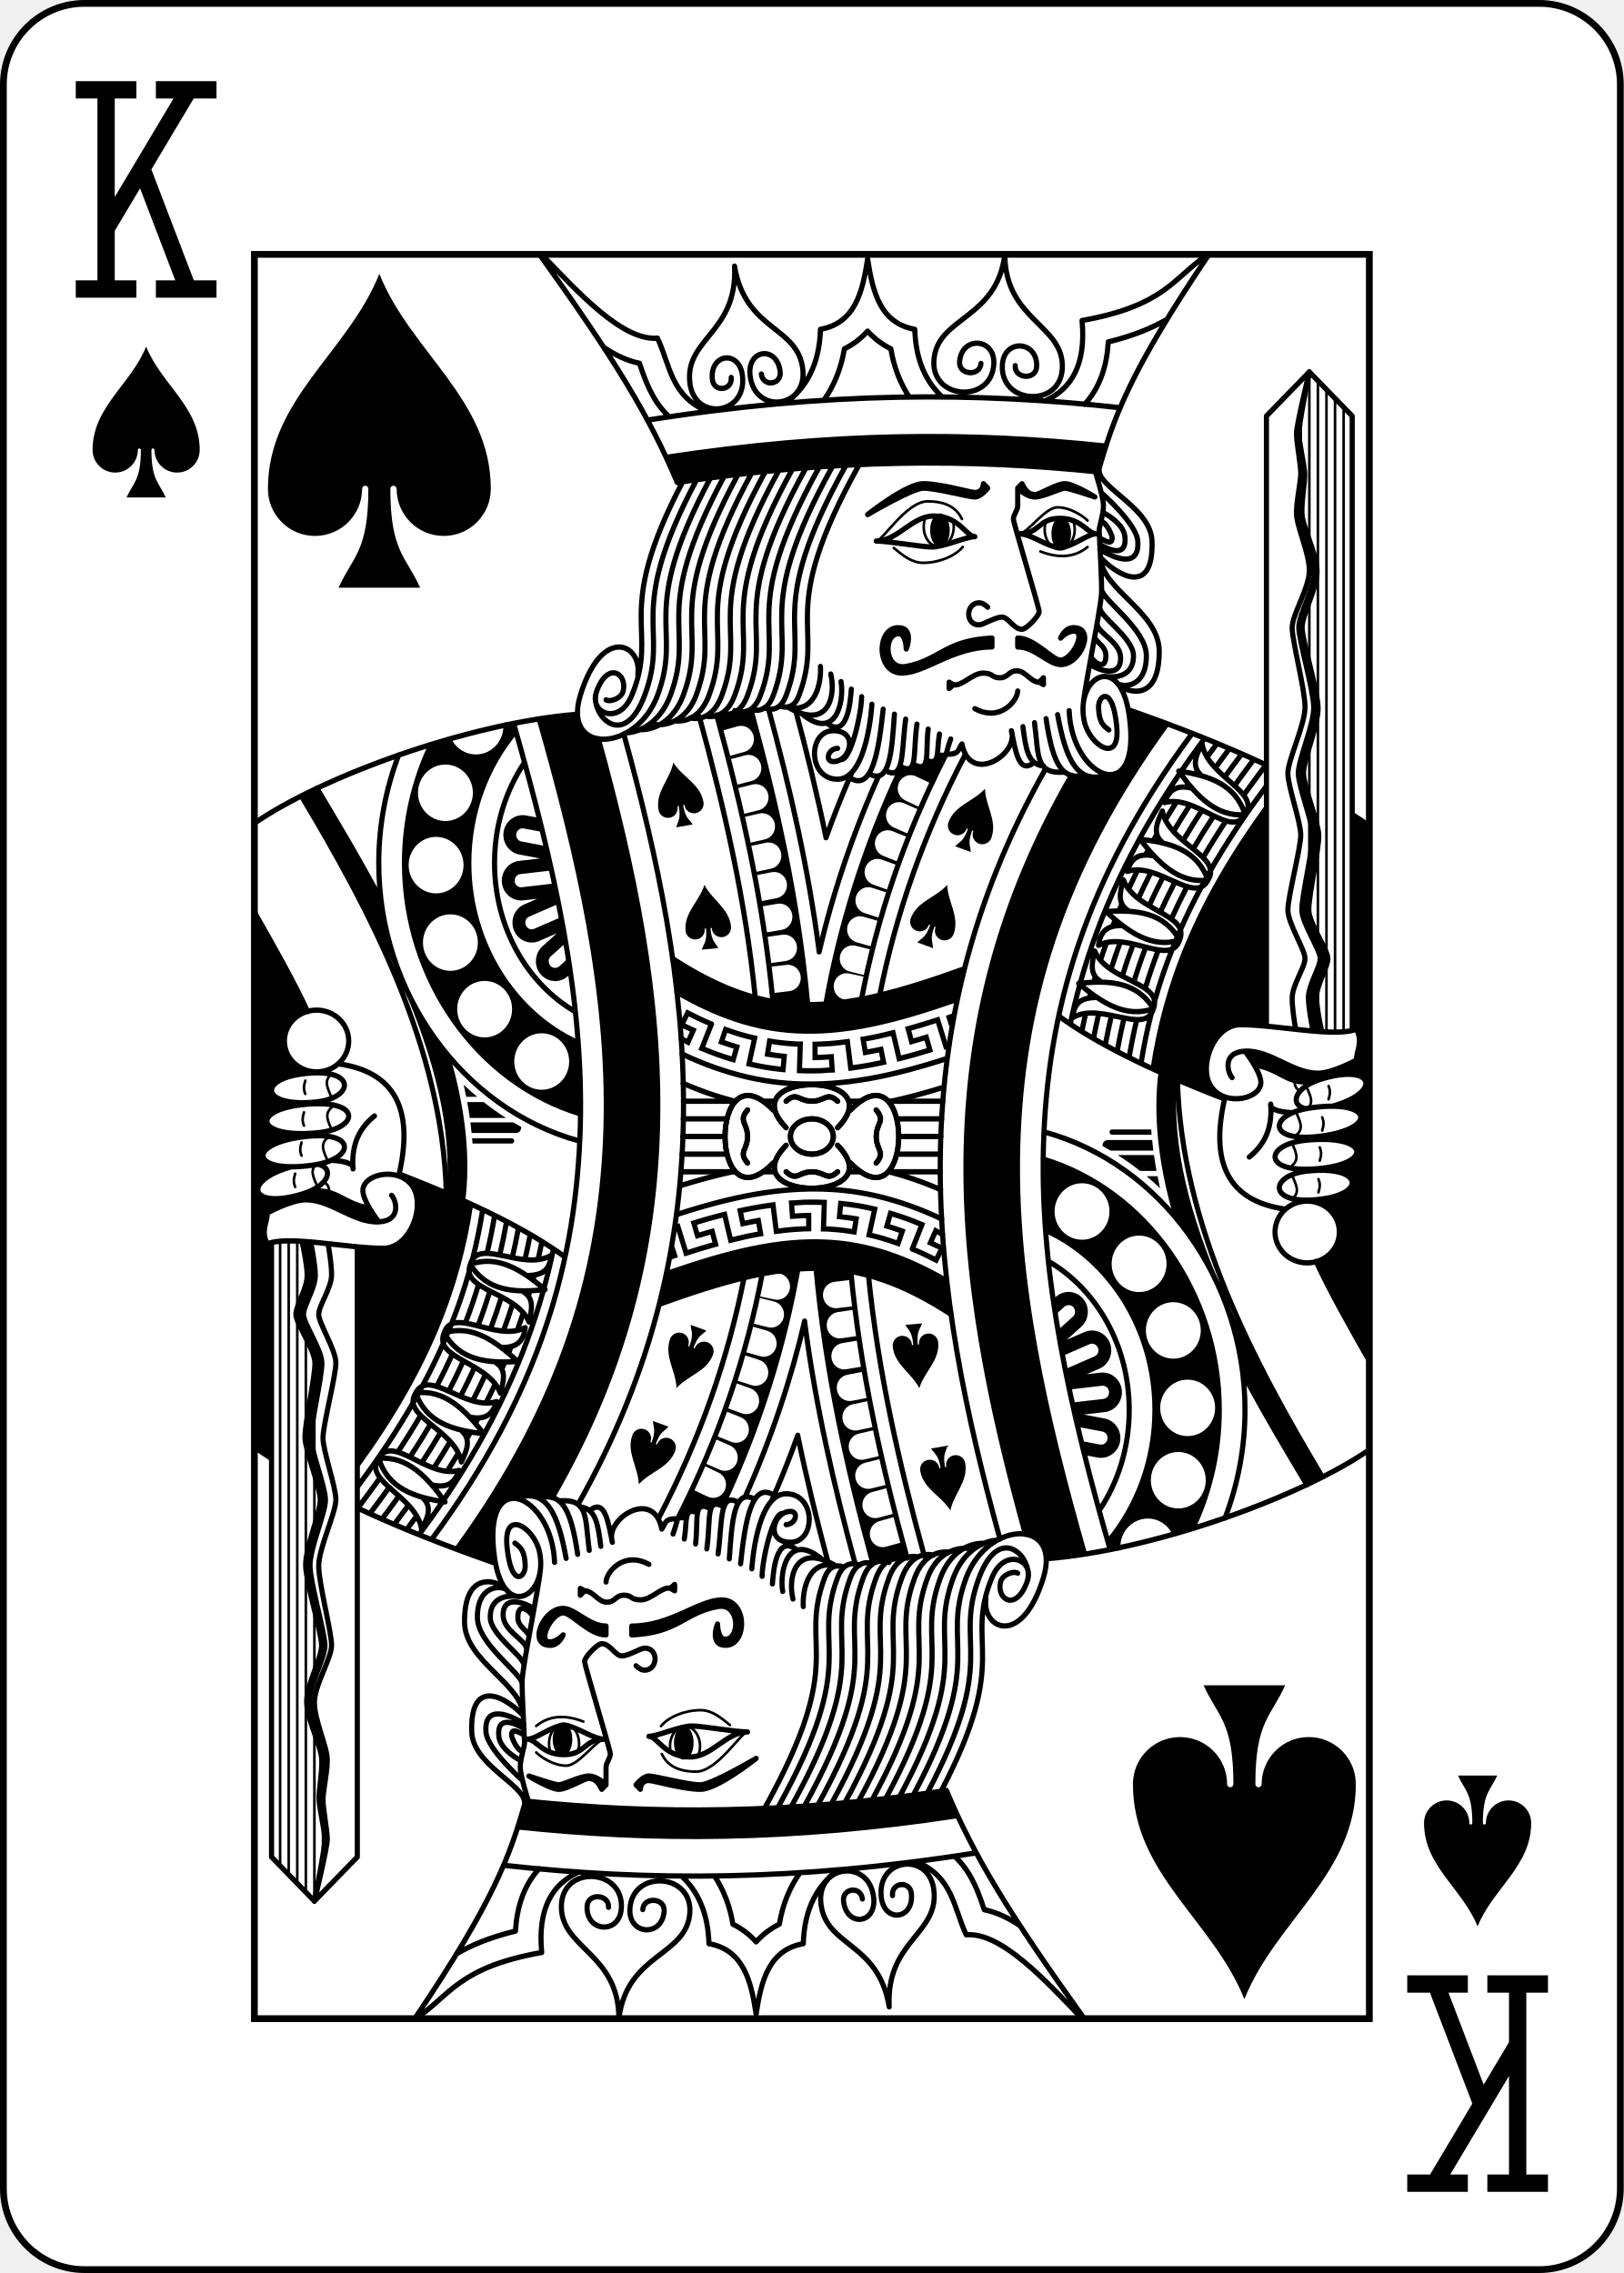
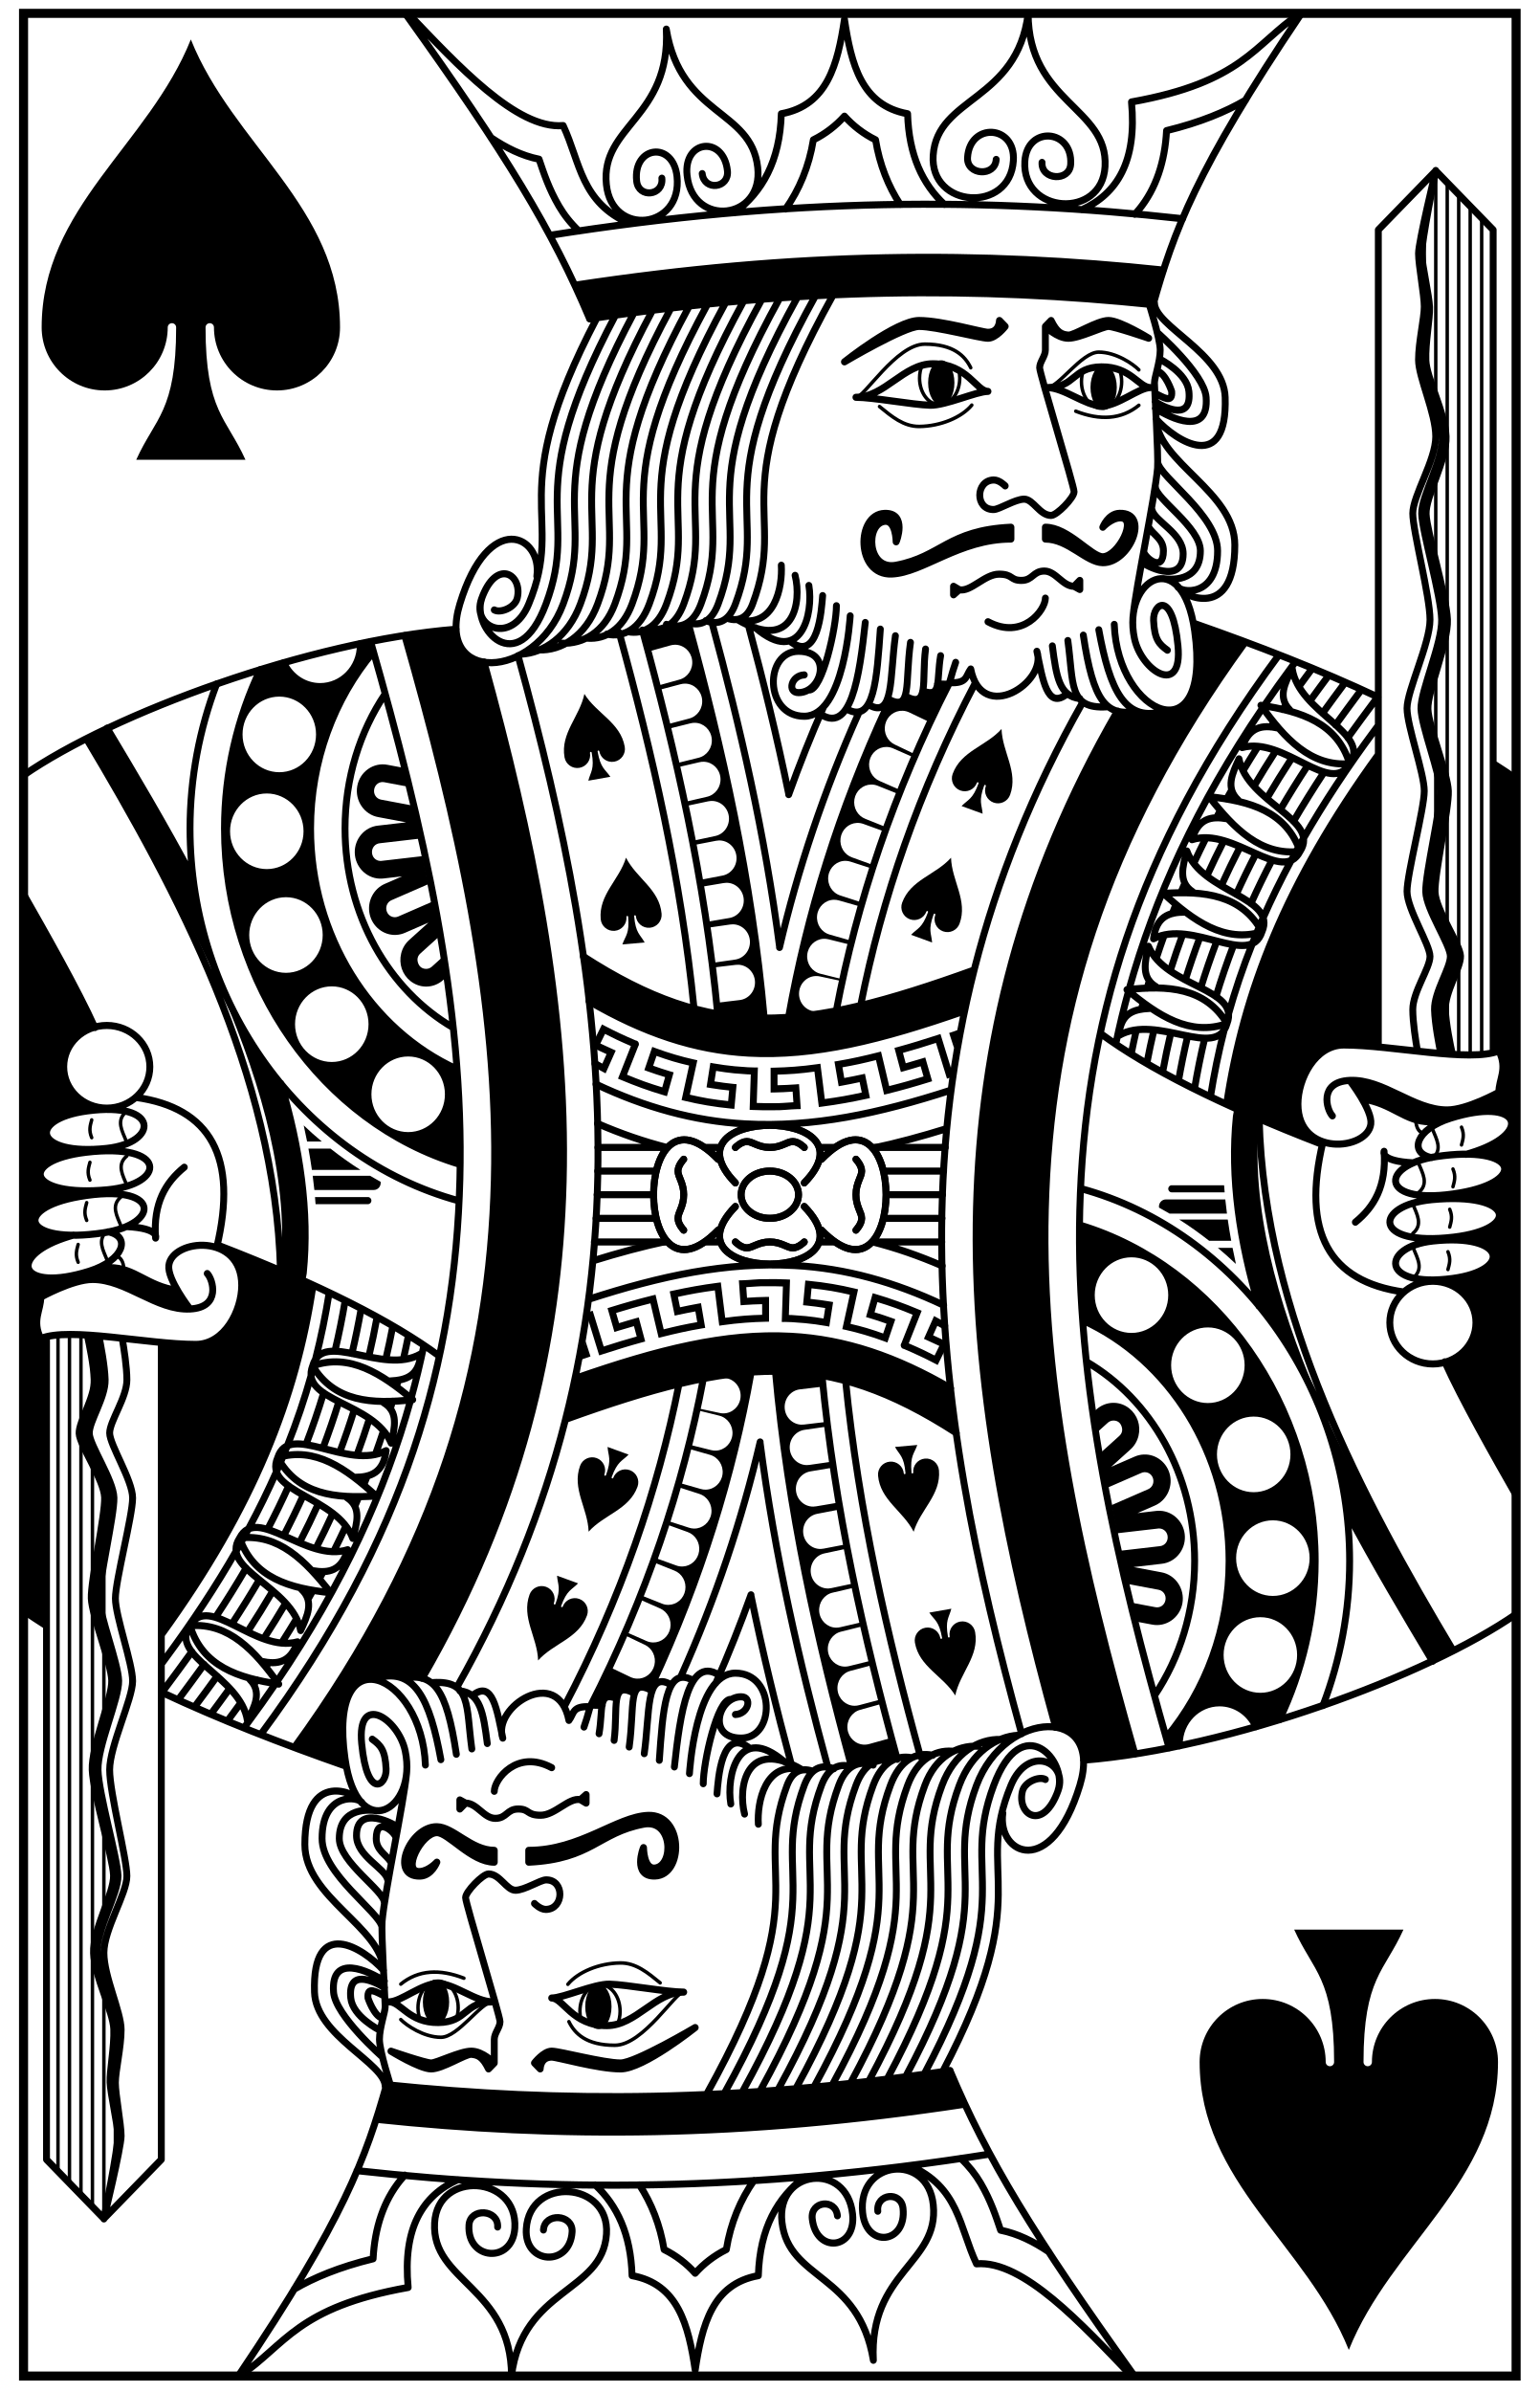
- <svg xmlns="http://www.w3.org/2000/svg" xmlns:xlink="http://www.w3.org/1999/xlink" class="card" face="KS" height="3.5in" preserveAspectRatio="none" viewBox="-120 -168 240 336" width="2.5in">
+ <svg xmlns="http://www.w3.org/2000/svg" xmlns:xlink="http://www.w3.org/1999/xlink" class="card" face="KS" height="264.034" preserveAspectRatio="none" viewBox="-85 -131.874 170 264.034" width="170">
  <defs>
    <symbol id="VSK" viewBox="-500 -500 1000 1000" preserveAspectRatio="xMinYMid">
      <path d="M-285 -460L-85 -460M-185 -460L-185 460M-285 460L-85 460M85 -460L285 -460M185 -440L-170 155M85 460L285 460M185 440L-10 -70" stroke="black" stroke-width="80" stroke-linecap="square" stroke-miterlimit="1.5" fill="none" />
    </symbol>
    <symbol id="SSK" viewBox="-600 -600 1200 1200" preserveAspectRatio="xMinYMid">
      <path d="M0 -500C100 -250 355 -100 355 185A150 150 0 0 1 55 185A10 10 0 0 0 35 185C35 385 85 400 130 500L-130 500C-85 400 -35 385 -35 185A10 10 0 0 0 -55 185A150 150 0 0 1 -355 185C-355 -100 -100 -250 0 -500Z" />
    </symbol>
    <symbol id="SK4" preserveAspectRatio="none" viewBox="0 0 1300 2000">
      <path stroke="black" stroke-linecap="round" stroke-linejoin="round" stroke-width="3" fill="none" d="M1212.566,936.722c0.423,7.116 2.966,10.169 6.545,11.344M1215,973.262c3.571,8.688 9.21,17.582 0,25M1209.993,1007.823c3.571,8.688 9.21,17.582 0,25M1210.506,1045.282c3.571,8.688 9.21,17.582 0,25M1245,978.262c2.779,6.39 1.183,10.591 0,15M1252.44,942.855c2.779,6.39 1.183,10.591 0,15M1242.178,1012.385c2.779,6.39 1.183,10.591 0,15M1240.638,1048.305c2.779,6.39 1.183,10.591 0,15M1227.059,944.269c3.571,8.688 9.21,17.582 0,25M1240,516.594v-5.344M1240,651.166V516.594M1240,670.846 1240,651.166M1240,771.52V670.846M1240,857.668l10e-5,-25.029M1250,881.355V805.894M1240,880.873V857.668M1250,792.006V153.262M1240,511.25V143.262M1270,881.121V173.262M1260,881.66V163.262M1230.029,323.715V133.291M1230.029,463.291V393.889M1230.029,616.699V558.957M1230.029,734.398V616.699M1230.029,747.219v-12.82M1220,219.25V186.211M725,325c6.583,1.08 35,-45 60,-45 25,0 35,10 40,20M745.518,332.838c10.71,8.481 21.007,16.989 34.743,16.85 18.416,-0.187 36.826,-7.645 45.652,-18.066M891.437,316.773c10,0 30,-30 45,-30 15,0 30,10 35,15M971.437,331.773c-15.33,12.126 -33.906,12.949 -55,5M814.583,301.947c0.538,2.162 0.828,4.467 0.828,6.858 0,12.426 -7.835,22.5 -17.5,22.5 -9.665,0 -17.5,-10.074 -17.5,-22.5 0,-4.059 0.836,-7.866 2.298,-11.154M954.737,302.088c1.09,2.933 1.7,6.218 1.7,9.685 0,12.426 -7.835,22.5 -17.5,22.5 -9.665,0 -17.5,-10.074 -17.5,-22.5 0,-3.153 0.504,-6.154 1.415,-8.878" />
      <use xlink:href="#SSK" height="90" width="90" transform="translate(495,612)scale(1,0.972)rotate(-10)translate(-45,-45)" fill="none" stroke="white" stroke-width="160" stroke-linejoin="round" stroke-linecap="round" />
      <use xlink:href="#SSK" height="90" width="90" transform="translate(495,612)scale(1,0.972)rotate(-10)translate(-45,-45)" fill="black" />
      <use xlink:href="#SSK" height="90" width="90" transform="translate(528,751)scale(1,0.972)rotate(-5)translate(-45,-45)" fill="none" stroke="white" stroke-width="160" stroke-linejoin="round" stroke-linecap="round" />
      <use xlink:href="#SSK" height="90" width="90" transform="translate(528,751)scale(1,0.972)rotate(-5)translate(-45,-45)" fill="black" />
      <use xlink:href="#SSK" height="90" width="90" transform="translate(839,640)scale(1,0.972)rotate(20)translate(-45,-45)" fill="none" stroke="white" stroke-width="160" stroke-linejoin="round" stroke-linecap="round" />
      <use xlink:href="#SSK" height="90" width="90" transform="translate(839,640)scale(1,0.972)rotate(20)translate(-45,-45)" fill="black" />
      <use xlink:href="#SSK" height="90" width="90" transform="translate(795,749)scale(1,0.972)rotate(20)translate(-45,-45)" fill="none" stroke="white" stroke-width="160" stroke-linejoin="round" stroke-linecap="round" />
      <use xlink:href="#SSK" height="90" width="90" transform="translate(795,749)scale(1,0.972)rotate(20)translate(-45,-45)" fill="black" />
    </symbol>
    <symbol id="SK3" preserveAspectRatio="none" viewBox="0 0 1300 2000">
      <path stroke="black" stroke-linecap="round" stroke-linejoin="round" stroke-width="6" fill="none" d="M1111.812,709.367c-15.115,28.547 -58.036,-21.039 -94.132,-9.886M1058.649,631.058c7.213,37.085 71.189,51.506 53.163,78.309 -33.763,4.056 -57.282,-19.012 -79.214,-46.283 35.448,3.666 67.081,12.294 79.214,46.283M1058.649,631.058c-5.839,12.354 -11.954,24.744 -0.717,34.886M1017.68,699.482c5.485,-18.041 16.52,-20.095 30.473,-17.743M1155,635.16c-16.25,27.916 -57.143,-23.355 -93.659,-13.663M1105.029,554.777c5.716,37.345 69.061,54.327 49.971,80.383 -33.898,2.695 -56.471,-21.3 -77.289,-49.431 35.272,5.088 66.532,14.981 77.289,49.431M1105.029,554.777c-6.331,12.109 -12.939,24.243 -2.119,34.829M1061.341,621.497c6.206,-17.806 17.677,-19.408 31.524,-16.497M1078.65,777.466c-10.17,30.658 -60.722,-11.12 -94.468,5.867M1013.233,709.061c13.266,35.375 78.747,38.983 65.417,68.405 -32.622,9.6 -59.642,-9.246 -85.794,-32.501 35.565,-2.266 68.191,0.996 85.794,32.501M1013.233,709.061c-3.708,13.152 -7.684,26.384 5.08,34.522M984.182,783.332c2.417,-18.701 13.305,-22.556 27.455,-22.551M1048.191,855.124c-8.795,31.081 -61.156,-8.405 -94.113,10.067M979.794,789.699c14.827,34.749 80.404,35.438 68.397,65.425 -32.162,11.043 -59.995,-6.582 -87.156,-28.649 35.429,-3.847 68.167,-2.041 87.156,28.649M979.794,789.699c-3.119,13.304 -6.501,26.7 6.612,34.261M954.078,865.191c1.582,-18.79 12.642,-22.251 26.778,-22.876M1110.358,706.007c1.413,-2.458 2.848,-4.921 4.304,-7.391M1108.292,709.623c0.683,-1.204 1.372,-2.409 2.066,-3.616M1104.211,716.905c1.339,-2.421 2.7,-4.849 4.081,-7.282M1079.578,765.851c7.295,-16.099 15.476,-32.391 24.633,-48.947M1076.135,773.586c1.125,-2.573 2.273,-5.152 3.443,-7.735M1073.968,778.599c0.713,-1.669 1.435,-3.34 2.166,-5.013M1070.355,787.241c1.177,-2.875 2.381,-5.756 3.613,-8.642M1049.373,847.489c5.747,-19.923 12.679,-39.955 20.983,-60.247M1047.478,854.208c0.617,-2.239 1.248,-4.478 1.895,-6.72M1047.147,855.415c0.11,-0.402 0.22,-0.804 0.331,-1.207M1045.804,860.419c0.44,-1.668 0.887,-3.336 1.343,-5.005M1033.803,917.042c3.071,-18.89 7.018,-37.721 12.001,-56.623M984.541,860.612c-2.277,9.433 -4.332,18.848 -6.178,28.251M1009.705,779.448c-3.963,10.41 -7.62,20.776 -10.987,31.106M1045.474,700.377c-5.266,10.035 -10.223,20.013 -14.886,29.94M1090.785,624.213c-6.692,10.066 -13.06,20.061 -19.117,29.991M1136.949,560.213l-7.748,10.168c-2.971,3.9 -5.893,7.788 -8.766,11.664M1106.08,683.971c8.249,-13.731 17.149,-27.632 26.743,-41.732M1069.028,753.557c5.657,-12.2 11.804,-24.501 18.473,-36.926M1038.588,832.34c4.513,-14.543 9.647,-29.161 15.465,-43.896M1019.879,910.474c2.461,-14.314 5.422,-28.625 8.946,-42.975M962.435,827.632c-4.254,14.998 -7.952,29.938 -11.14,44.834M962.808,826.324c-0.125,0.436 -0.249,0.872 -0.372,1.308M1079.27,587.898c-57.628,82.511 -94.415,161.26 -116.463,238.426M1080.444,586.221c-0.392,0.559 -0.784,1.118 -1.174,1.677M1108.074,548.608l-2.737,3.592c-8.697,11.415 -16.99,22.753 -24.894,34.022M1142.683,602.412c3.388,-4.596 6.848,-9.212 10.381,-13.85l12.328,-16.18M1094.607,674.048c7.479,-12.385 15.472,-24.895 24.009,-37.547M1056.24,745.753c5.314,-11.404 11.041,-22.888 17.207,-34.469M1025.337,824.907c4.15,-13.127 8.793,-26.314 13.971,-39.587M1005.944,903.577c2.279,-12.667 4.946,-25.342 8.04,-38.047M969.251,860.537c-1.61,6.801 -3.107,13.592 -4.497,20.376M975.176,837.321c-0.524,1.913 -1.039,3.825 -1.545,5.735M980.534,818.795c-0.654,2.146 -1.295,4.291 -1.925,6.435M993.528,780.242c-2.457,6.64 -4.793,13.263 -7.013,19.873M1003.713,754.295c-1.07,2.576 -2.121,5.15 -3.154,7.721M1011.433,736.383c-1.204,2.694 -2.387,5.384 -3.549,8.071M1029.938,697.931c-3.718,7.209 -7.282,14.393 -10.697,21.552M1042.363,674.775c-1.16,2.081 -2.307,4.159 -3.441,6.235M1052.289,657.458c-1.509,2.562 -2.997,5.12 -4.466,7.675M1075.298,620.487c-4.509,6.876 -8.871,13.723 -13.09,20.543M1089.019,600.133c-0.906,1.309 -1.807,2.616 -2.703,3.923M1099.468,585.328c-0.953,1.325 -1.9,2.649 -2.842,3.972M1122.523,554.394l-5.253,6.895c-2.194,2.879 -4.362,5.753 -6.503,8.622M1131.379,592.472c3.189,-4.317 6.44,-8.65 9.754,-12.999l10.052,-13.192M1082.842,664.61c6.923,-11.424 14.271,-22.943 22.063,-34.569M1043.197,738.497c5.117,-10.957 10.604,-21.982 16.482,-33.087M1011.881,818.165c3.862,-12.056 8.13,-24.161 12.832,-36.332M992.087,896.459c2.108,-11.219 4.517,-22.449 7.252,-33.705M458.359,187.91C667.982,155.675 840.26,155.615 1009.633,173.86M492.947,258.581C678.627,231.796 832.01,231.417 983.873,246.587M480.062,230.146c194.331,-28.712 354.632,-29.02 512.875,-12.795M332.737,0.468C420.804,119.892 460.495,183.436 493.107,258.678M1112.592,0.632C1020.728,133.11 1001.816,184.817 983.806,246.767M802.072,161.796C783.049,144.493 771.05,120.189 770,85 729.844,77.927 720.885,43.092 715,5c-5.885,38.092 -14.844,72.927 -55,80 -1.2,40.209 -16.695,66.205 -40.631,83.785M663.754,165.626c11.81,-16.255 20.373,-35.914 24.139,-58.53 10.572,-5.097 19.751,-12.047 27.107,-20.062 7.357,8.016 16.536,14.965 27.107,20.062 3.478,20.89 11.049,39.257 21.492,54.749M528.388,178.202C485.257,160.134 485.068,126.255 470,95 429.423,98.367 377.732,43.443 334.767,-0.174M407.037,105.177c13.018,8.554 26.824,15.335 41.965,18.294 4.01,11.515 8.501,25.021 17.387,39.789 4.404,7.32 10.158,14.433 17.28,20.992M921.728,166.232C952.611,152.665 969.899,125.185 965,75 1062.247,58.114 1071.476,26.421 1111.887,-0.026M967.94,170.094c1.267,-1.342 2.504,-2.73 3.706,-4.164 14.678,-17.504 22.485,-40.329 23.893,-66.652 29.506,-7.01 51.519,-15.95 68.803,-25.777M875,0.158C865.284,74.694 795.723,70.364 792.273,120.184c-3.109,44.892 67.025,49.321 69.861,4.411 1.916,-30.353 -38.03,-32.461 -39.921,-2.52 -0.945,14.97 24.005,16.545 24.95,1.575M875,0.158C875.264,75.324 944.818,79.777 941.975,129.635c-2.562,44.927 -72.696,40.5 -69.861,-4.411 1.916,-30.353 41.811,-27.42 39.921,2.52 -0.945,14.97 -25.895,13.395 -24.95,-1.575M559.827,13.348c3.832,75.032 -57.399,81.85 -52.19,131.516 4.694,44.754 66.439,37.943 61.504,-6.786 -3.335,-30.23 -38.435,-25.942 -35.145,3.877 1.645,14.91 23.611,12.486 21.966,-2.423M559.827,13.348c12.618,74.063 73.862,67.368 79.605,116.976 5.175,44.701 -56.569,51.514 -61.504,6.786 -3.335,-30.23 31.855,-33.697 35.145,-3.877 1.645,14.91 -20.321,17.333 -21.966,2.423M827.87,809.844C677.845,862.469 600.857,869.522 487.634,798.387M498.596,906.471c42.383,19.491 85.215,31.237 129.792,33.59 59.632,3.147 116.435,-8.74 179.432,-28.578M492.55,836.205c47.641,26.919 92.04,41.46 139,43.938 57.061,3.011 115.228,-10.989 187.997,-35.685M739.476,960.675c21.316,-4.372 42.737,-10.027 64.593,-16.623M499.898,939.793c20.064,8.452 40.391,15.321 61.072,20.403M645.099,850.273C634.449,733.74 608.797,622.755 579.089,516.805M727.674,591.676c-30.626,66.529 -53.395,133.099 -69.236,199.028M752.206,586.182c-42.162,88.288 -70,176.603 -85.89,263.475M806.644,566.38c-49.053,93.172 -80.854,186.227 -98.735,277.803M829.02,566.706c-49.415,91.647 -81.565,183.01 -99.906,273.002M658.515,790.465C645.801,695 624.101,603.592 599.638,515.951M604.544,846.726C593.589,734.273 568.323,626.213 538.98,522.06M583.979,842.29C572.722,732.611 547.75,626.701 518.756,524.096M997.69,1468.109C951.404,1310.869 916.049,1159.744 919.957,1013.199 924.036,860.222 966.191,710.072 1093.408,543.108M967.934,1473.289C921.779,1316.213 885.95,1163.103 889.969,1012.398 894.134,856.195 937.674,700.999 1064.069,532.202M922.676,582.87C745.389,887.364 789.786,1175.361 869.273,1456.19M898.976,1450.886C857.562,1304.855 826.049,1158.592 829.99,1010.799 833.651,873.532 867.12,734.59 952.838,590.545M938.203,863.651c40.722,29.128 103.558,60.243 192.782,93.73M1114.662,698.616c17.446,-29.584 38.036,-60.075 62.264,-91.872l3.074,-4.035M1153.377,613.184c3.779,-5.148 7.651,-10.324 11.617,-15.53l14.418,-18.923M1076.238,935.696c11.458,-83.154 40.04,-163.455 103.681,-256.689M1047.837,923.477c14.534,-94.738 51.133,-187.42 132.031,-295.886M1019.509,516.391c55.302,18.827 109.273,39.16 160.546,62.545M-0.311,645.182C77.863,592.386 249.656,531.079 376.9,521.334M925.844,1141.446C981.801,1173.147 1020,1236.73 1020,1310c0,42.658 -12.948,82.032 -34.81,113.743M995.265,1459.438C1029.316,1419.956 1050,1367.227 1050,1310c0,-91.02 -52.325,-170.661 -127.533,-203.722M1131.802,1432.328C1146.799,1394.137 1155,1352.701 1155,1310c0,-146.981 -97.167,-278.98 -234.211,-315.21M1093.848,1444.4C1113.822,1403.636 1125,1357.755 1125,1310c0,-131.706 -85.022,-249.158 -205.117,-284.32M1076.229,935.764c4.298,166.278 90.226,322.08 168.751,449.841M1237.89,1141.461c14.721,31.904 43.294,80.849 63.976,116.104M675,1000a25,20 0 0 0 -25,-20 25,20 0 0 0 -25,20 25,20 0 0 0 25,20 25,20 0 0 0 25,-20v0M695,1030c75,75 75,-135 0,-60M725,1030c0,0 5,-5 5,-10 0,-5 -5,-10 -5,-20 0,-10 5,-15 5,-20 0,-5 -5,-10 -5,-10M605,1030c-75,75 -75,-135 0,-60M575,1030c0,0 -5,-5 -5,-10 0,-5 5,-10 5,-20 0,-10 -5,-15 -5,-20 0,-5 5,-10 5,-10M620,990c-65,-65 125,-65 60,0M620,960c0,0 5,-5 10,-5 5,0 10,5 20,5 10,0 15,-5 20,-5 5,0 10,5 10,5M620,1010c-65,65 125,65 60,0M620,1040c0,0 5,5 10,5 5,0 10,-5 20,-5 10,0 15,5 20,5 5,0 10,-5 10,-5M592.996,960l14.107,-3e-5M592.996,1040h14.107M500.26,960l60.881,-2e-5M500.086,980l51.043,2e-5M499.547,1000l49.203,3e-5M498.643,1020H551.129M497.17,1040h63.971M1140,933.262c-5,-5 -12.292,-28.711 15,-30 29.5,-1.394 55.467,25.08 85,25 17.4,-0.047 45,-15 45,-15 -0.209,-10.804 7.894,-19.65 0,-35 -25,10 -92.951,-5 -135,-5 -25,0 -40,28.656 -40,50 0,45 60.557,39.404 63.461,16.921C1175,928.262 1155,903.262 1155,903.262M1131.79,955.219c-18.828,76.511 5.281,118.414 70.504,127.178M1210.423,973.042C1180.844,971.574 1185,963.262 1185,963.262c2.216,29.672 -8.808,47.205 -25,60M1165.935,918.966c26.509,3.548 36.882,19.296 59.065,19.296 2.37,0 4.671,0.492 6.817,1.359M1226.193,968.601c-19.995,-4.004 -13.582,-24.179 16.755,-33.418v0c59.932,-18.251 71.575,11.571 22.052,28.079 -2.981,0.994 -5.826,1.851 -8.536,2.583M1230.542,967.719c70.612,-10.245 79.337,20.846 20.776,30.725 -70.95,11.97 -71.376,-23.384 -20.776,-30.725v0M1226.558,1004.179c71.04,-6.656 78.179,24.837 19.193,31.738 -71.465,8.361 -70.1,-26.968 -19.193,-31.738v0M1227.569,1039.179c63.285,-6.655 69.644,24.837 17.098,31.738 -63.663,8.361 -62.448,-26.968 -17.098,-31.738v0M1265,1108.262a37.5,35 0 0 1 -37.5,35 37.5,35 0 0 1 -37.5,-35 37.5,35 0 0 1 37.5,-35 37.5,35 0 0 1 37.5,35v0M1180,875V183.262l50,-50 50,50v696.539M1000,1085a35,35 0 0 1 -35,35 35,35 0 0 1 -35,-35 35,35 0 0 1 35,-35 35,35 0 0 1 35,35v0M1066.531,1144.354a35,35 0 0 1 -35,35 35,35 0 0 1 -35,-35 35,35 0 0 1 35,-35 35,35 0 0 1 35,35v0M1106.444,1219.825a35,35 0 0 1 -35,35 35,35 0 0 1 -35,-35 35,35 0 0 1 35,-35 35,35 0 0 1 35,35v0M1123.134,1307.633a35,35 0 0 1 -35,35 35,35 0 0 1 -35,-35 35,35 0 0 1 35,-35 35,35 0 0 1 35,35v0M1112.249,1389.635a35,35 0 0 1 -35,35 35,35 0 0 1 -35,-35 35,35 0 0 1 35,-35 35,35 0 0 1 35,35v0M1006.718,1466.489a35,35 0 0 1 -0.027,-1.382 35,35 0 0 1 35,-35 35,35 0 0 1 31.703,20.171M1244.392,880.63c-1.544,-6.77 -5.5,-25.097 -5.981,-37.124 -0.599,-14.987 13.59,-35.597 13.19,-45.588 -0.4,-9.991 -21.582,-39.128 -22.181,-54.115 -0.599,-14.987 12.191,-70.566 11.592,-85.553 -0.599,-14.987 -17.186,-54.324 -17.785,-69.311 -0.599,-14.987 17.787,-55.789 16.988,-75.771 -0.799,-19.982 -17.985,-74.307 -18.584,-89.294 -0.599,-14.987 18.186,-45.797 17.387,-65.78 -0.799,-19.982 -16.986,-49.329 -17.585,-64.315 -0.599,-14.987 3.598,-35.179 3.198,-45.17 -0.4,-9.991 -6.394,-34.76 -6.794,-44.751 -0.4,-9.991 12.191,-70.566 12.191,-70.566M1239.371,880.423c-1.503,-6.806 -5.326,-25.131 -5.726,-37.146 -0.499,-14.992 13.827,-35.48 13.494,-45.474 -0.333,-9.994 -21.32,-39.312 -21.82,-54.304 -0.499,-14.992 12.662,-70.46 12.162,-85.452 -0.499,-14.992 -16.822,-54.47 -17.322,-69.462 -0.499,-14.992 18.158,-55.635 17.492,-75.624 -0.666,-19.989 -17.488,-74.459 -17.987,-89.451 -0.499,-14.992 18.491,-45.641 17.825,-65.63 -0.666,-19.989 -16.656,-49.473 -17.155,-64.465 -0.499,-14.992 3.832,-35.147 3.499,-45.142 -0.333,-9.994 -6.162,-34.814 -6.495,-44.809C1217.006,193.472 1230,133.006 1230,133.006M1280,635c6.743,4.181 13.407,8.451 19.989,12.815M1214.033,878.091C1212.579,869.968 1210,854.035 1210,843.262c0,-15 15,-35 15,-45 0,-10 -20,-40 -20,-55 0,-15 15,-70 15,-85 0,-15 -15,-55 -15,-70 0,-15 20,-55 20,-75 0,-20 -15,-75 -15,-90 0,-15 20,-45 20,-65 0,-20 -15,-50 -15,-65 0,-15 5,-35 5,-45 0,-10 -5,-35 -5,-45 0,-10 15,-70 15,-70M1234.401,880.475c-1.465,-6.856 -5.149,-25.145 -5.469,-37.132 -0.4,-14.995 14.062,-35.387 13.795,-45.384 -0.267,-9.996 -21.059,-39.453 -21.459,-54.447 -0.4,-14.995 13.129,-70.375 12.729,-85.37 -0.4,-14.995 -16.461,-54.581 -16.86,-69.575 -0.4,-14.995 18.527,-55.514 17.994,-75.506 -0.533,-19.993 -16.994,-74.574 -17.394,-89.568 -0.4,-14.995 18.793,-45.517 18.26,-65.51 -0.533,-19.993 -16.327,-49.582 -16.727,-64.577 -0.4,-14.995 4.065,-35.121 3.799,-45.117 -0.267,-9.996 -5.931,-34.854 -6.198,-44.851C1216.605,193.44 1230,133.062 1230,133.062M1152.278,1267.868c24.821,45.434 51.183,88.408 74.943,127.039M1075.953,1094.367c-16.638,-54.223 -25.09,-108.657 -19.615,-160.695l1.132,-5.77M499.327,257.893C416.747,411.142 472.825,422.943 440,500 425.077,535.033 390,520 398.855,495.776 411.719,460.582 435,475 430,495c-2.044,8.176 -14.812,12.956 -20,10M515.453,255.764C430.952,410.922 485.205,421.467 455,500c-25,65 -64.881,20 -56.026,-4.224M531.589,253.686C445.468,410.83 500.339,421.117 470,500c-25,65 -111.091,67.492 -90,0 25,-80 72.053,-58.461 67.053,-23.461M547.641,251.771C460.023,410.748 515.462,420.798 485,500c-10.735,27.912 -32.134,41.421 -51.388,42.405M563.68,249.891C474.586,410.67 530.582,420.487 500,500c-10.639,27.662 -31.882,39.534 -51.152,38.845M579.614,248.21C489.196,410.603 545.688,420.211 515,500c-9.269,24.1 -27.734,33.871 -46.227,33.185M595.542,246.546C503.81,410.538 560.793,419.939 530,500c-8.324,21.643 -23.261,29.96 -38.705,28.933M611.351,245.104C518.476,410.484 575.883,419.705 545,500c-8.317,21.624 -22.471,28.459 -36.882,25.467M627.157,243.67C533.145,410.431 590.972,419.474 560,500c-7.433,19.326 -19.946,25.749 -33.306,23.459M642.831,242.478C547.869,410.389 606.045,419.282 575,500c-6.985,18.162 -18.542,23.682 -31.109,20.734M658.505,241.286C562.594,410.347 621.119,419.092 590,500c-6.572,17.088 -17.667,21.38 -30.07,17.197M674.039,240.347C577.377,410.315 636.176,418.942 605,500c-5.631,14.64 -14.894,18.894 -25.628,15.926M689.574,239.407C592.16,410.283 651.233,418.793 620,500c-5.647,14.681 -14.965,18.195 -25.765,14.061M704.891,238.851C607.032,410.265 666.267,418.705 635,500c-4.581,11.91 -12.345,15.167 -21.843,12.129M720,510c0,0 -5,85 -40,85 -35,0 -35,-55 -5,-55 30,0 20,35 0,35 -10,0 -6.487,-14.546 5,-15M733.125,515.625c-5,45 -12.347,97.507 -41.131,76.148M746.25,521.25c-3.006,41.773 -5.322,80.234 -28.732,67.929M759.375,526.875c-5,35 -1.221,70.481 -22.76,58.627M772.5,532.5c-5,35 1.664,59.519 -19.875,47.665M785.625,538.125c-3.563,26.875 3.687,51.505 -17.852,39.651M798.75,543.75C795,565 800,580 783.183,573.54M811.875,549.375c-8.183,22.652 -1.875,17.825 -15.949,18.491M825,555c-4.589,5.854 -2.681,12.498 -18.678,11.523M660,467.159c1.17,18.151 -5.662,54.104 -38.133,46.06M672,475.727c5.984,22.537 -1.263,65.428 -50.133,37.492M684,484.296c4.117,23.47 -6.547,69.02 -46.575,35.755M696,492.864C695,505 692.049,550.789 667.13,531.134M708,501.432c0,17.841 -12.179,71.928 -24.039,71.369M825,555c9.565,47.328 66.995,11.249 57.594,-15M950,517.241c2.874,77.759 85.436,111.759 70,5.542 -10.734,-73.859 -63.283,-43.674 -52.43,6.322 6.022,27.741 42.258,49.972 37.916,6.198 -4.779,-48.18 -21.93,-35.412 -21.258,-21.405C985,530 989.043,533.989 996.289,539.089M936.519,521.793C946.018,572.244 959.271,602.012 995,590M923.038,526.345c8.586,56.052 19.886,69.043 46.141,64.476M909.557,530.897c5.154,36.467 0.418,58.26 34.077,56.104M896.076,535.448C899.533,561.352 902.119,578.136 920,580M882.594,540c4.971,23.216 8.717,50.023 26.379,36.026M980,245c0,0 10,30 10,40 0,10 -5,23.087 -5,27.808 0,4.721 3.576,62.232 2.685,72.192 -2.242,25.054 -18.874,100.311 -21.319,125.311M985,245c0,20 60.346,42.78 61.593,80 2.165,64.64 -42.164,37.785 -60.23,18.36M987.274,270c0,0 41.205,35.058 42.726,55 2.536,33.259 -30.643,17.892 -44.289,9.311M990,292.898c0,0 23.36,11.376 25,27.102 2.556,24.502 -18.934,14.994 -29.439,8.753M987.537,302.874C995,305 1000,320 1000,320c0.967,10.742 -7.591,4.817 -14.59,1.62M986.509,343.517C987.827,380.074 1055,405 1055,450c0,65.462 -46.101,41.896 -47.592,37.521M987.827,380.074C990,392.864 1040,425 1040,455c0,39.867 -32.401,35.798 -35,30M985.821,400.821C985.821,410.821 1025,435 1025,455c0,27.271 -27.456,24.286 -32.418,23.521M982.874,420.205C985,430 1010,440 1010,457.512 1010,485.121 975.073,466.206 975,465M980,435c4.271,6.664 12.855,10 12.816,20 -0.075,19.265 -16.078,5.534 -16.995,1.1M715,295c0,0 45,-35 65,-35 20,0 55,10 60,10 10,0 10,-10 10,-10l5,5c0,0 -7.923,10 -15,10 -7.077,0 -45,-10 -60,-10 -12.8,0 -65,30 -65,30v0M980,275c0,0 -25,-15 -35,-15 -10,0 -30.015,12.765 -35,12.373C904.086,271.907 900,270 895,260l-5,5c0,0 10,10 20,10 10,0 30,-10 35,-10 5,0 35,10 35,10v0M890,265v20c0,5.27 -5,10 -5,15 0,5 30,100 30,105 0,5 -15,20 -20,20 -10,0 -15.542,-13.768 -23.489,-13.768 -7.947,0 -21.511,8.684 -26.511,8.768 -16.496,0.28 -15.942,-24.733 0,-25 4.999,-0.084 10,5 10,5M860,435c-55,2.539 -60.544,24.922 -100,32.159 -25.561,4.689 -26.812,-35.184 -10,-37.159 9.932,-1.167 10,17.332 10,17.332 0.288,0.046 10,-24.663 -10,-24.048 -24.988,0.769 -25.072,52.422 6.026,51.305C783.413,473.606 815,445 860,445v-10 0M890,435v10c20,0 35.734,19.841 50,20 23.399,0.261 41.795,-42.496 14.589,-41.773C944.593,423.492 940,435 940,435c0,0 7.229,-7.707 15.049,-7.947C970.935,426.563 953.648,459.805 940,460c-9.9,0.141 -30,-25 -50,-25v0M810,485v7.2l5,-4.31L810,485v0M920,480v7.685L915,485l5,-5v0M815,487.89c10,2.11 22.11,-13.169 34.589,-13.169 12.479,0 9.516,5.279 19.516,5.279 10,0 10,-7.915 20,-7.915C899.105,472.085 905,485 915,485M840,515c30.388,15.822 50,-10 50,-20M725,325c25,0 41.557,-28.358 67.053,-28.358C822.053,296.642 830,320 840,320 830,320 803.129,332.035 789.589,331.716 774.594,331.362 740,325 725,325v0M891.437,316.773c25,0 21.8,-17.23 47.293,-17.518 25.646,-0.29 32.707,17.518 42.707,17.518 -10,0 -28.877,15.835 -42.416,15.515 -14.996,-0.354 -32.584,-15.515 -47.584,-15.515v0M696.983,586.673c-11.237,24.879 -21.413,49.773 -30.573,74.645M666.521,661.168C656.177,612.106 644.108,564.288 631.251,517.678" />
    </symbol>
    <symbol id="SK2" preserveAspectRatio="none" viewBox="0 0 1300 2000">
      <path fill="black" d="M781.385,206.543c-93.467,0.289 -192.011,7.453 -301.322,23.604l12.885,28.436C678.627,231.797 832.011,231.418 983.873,246.588l9.064,-29.236C923.706,210.253 854.081,206.318 781.385,206.543Zm237.762,309.504c0.087,1.901 0.494,4.26 0.854,6.736 6.883,47.36 -5.717,66.844 -22.049,67.002l-45.113,0.76c-85.718,144.045 -119.187,282.987 -122.848,420.254 -3.941,147.793 27.571,294.057 69.332,440.082 13.358,2.252 23.033,11.293 24.287,27.539 14.603,-0.937 29.377,-2.691 44.418,-5.066 -46.249,-157.14 -82.077,-310.251 -78.059,-460.955 4.165,-156.204 47.705,-311.4 173.904,-480.353 -14.806,-5.451 -29.537,-10.606 -44.727,-15.998zm160.721,111.545c-80.898,108.466 -117.498,201.147 -132.031,295.885l28.402,12.221c11.458,-83.154 40.039,-163.455 103.68,-256.689zm-692.232,170.795 4.916,37.818c47.641,26.919 92.04,41.459 139,43.938 57.061,3.011 115.227,-10.99 187.996,-35.686l8.322,-34.613c-150.025,52.626 -227.012,59.678 -340.234,-11.457zm569.834,129.516 -1.131,5.77c-5.476,52.039 2.977,106.473 19.615,160.695l50.691,75.809c10.366,33.171 21.551,66.615 25.633,97.691 24.429,44.717 50.352,87.051 73.817,125.207 0.831,1.351 19.52,-6.438 19.52,-6.438 -39.167,-63.676 -84.779,-139.162 -119.023,-216.773 -34.969,-79.254 -58.082,-160.724 -50.361,-234.1zM1000,992a3,3 0 1 0 0,6h46.141c-0.178,-2.001 -0.339,-4.001 -0.484,-6zm-5,12a6.001,6.001 0 0 0 -6.008,6.916c3.092,1.646 6.156,3.338 9.186,5.084h49.973c-0.537,-4.004 -1.027,-8.004 -1.443,-12zm11.551,17c8.999,5.566 17.698,11.58 26.082,18h19.234c-1.13,-6.004 -2.14,-12.005 -3.018,-18zm33.68,24c5.391,4.391 10.646,8.948 15.748,13.676 -1.053,-4.559 -2.026,-9.118 -2.945,-13.676zm234.756,64c-0.071,4.173 -0.742,8.195 -1.932,12H1300v-12zm-8.59,25c-3.539,4.766 -8.021,8.839 -13.168,12H1300v-12zm-8.645,25c2.027,3.9 4.128,7.888 6.342,12H1300v-12zm13.443,25c2.195,3.971 4.42,7.971 6.688,12H1300v-12zm14.078,25c2.313,4.048 4.589,8.017 6.889,12H1300v-12z" />
    </symbol>
    <symbol id="SK1" preserveAspectRatio="none" viewBox="0 0 1300 2000">
      <path fill="black" d="M799.328,293.695a11.451,19.017 0 0 0 -11.453,19.016 11.451,19.017 0 0 0 11.453,19.018 11.451,19.017 0 0 0 11.451,-19.018 11.451,19.017 0 0 0 -11.451,-19.016zm141.42,3.898a11.451,19.017 0 0 0 -11.451,19.018 11.451,19.017 0 0 0 11.451,19.016 11.451,19.017 0 0 0 11.451,-19.016 11.451,19.017 0 0 0 -11.451,-19.018zm15.084,125.631c-0.403,-0.01 -0.817,-0.009 -1.242,0.002C944.593,423.492 940,435 940,435c0,0 7.228,-7.706 15.049,-7.947C970.935,426.564 953.648,459.805 940,460c-9.9,0.141 -30,-25 -50,-25v10c20,0 35.734,19.841 50,20 23.033,0.257 41.219,-41.17 15.832,-41.775zM750,423.283c-24.988,0.769 -25.073,52.424 6.025,51.307C783.412,473.606 815,445 860,445v-10c-55,2.539 -60.544,24.922 -100,32.16 -25.561,4.689 -26.812,-35.184 -10,-37.16 9.932,-1.167 10,17.332 10,17.332 0.288,0.046 10,-24.665 -10,-24.049zm-171.355,91.936 -39.818,6.301c1.757,6.234 3.501,12.48 5.227,18.742l19.27,-5.219c1.3,-0.372 2.644,-0.566 3.996,-0.578 7.586,-0.066 14.026,5.542 15.006,13.064 0.98,7.523 -3.81,14.592 -11.16,16.471l-19.287,5.223c0.323,1.219 0.642,2.442 0.963,3.662l19.318,-4.977c1.304,-0.355 2.65,-0.533 4.002,-0.527 7.586,0.028 13.955,5.714 14.842,13.248 0.886,7.534 -3.99,14.544 -11.361,16.332l-19.33,4.979c0.317,1.264 0.636,2.526 0.951,3.791L580.75,601.006c1.309,-0.337 2.657,-0.495 4.008,-0.471 7.585,0.135 13.875,5.911 14.654,13.457 0.78,7.546 -4.196,14.487 -11.594,16.17l-19.494,4.725c0.267,1.138 0.527,2.279 0.793,3.418l19.43,-4.387c1.314,-0.316 2.665,-0.454 4.016,-0.408 7.582,0.255 13.78,6.132 14.439,13.689 0.66,7.558 -4.426,14.417 -11.85,15.982l-19.438,4.389c0.257,1.181 0.513,2.363 0.768,3.545l19.689,-4.08c0.829,-0.184 1.673,-0.298 2.521,-0.34 7.865,-0.385 14.69,5.377 15.629,13.195 0.939,7.819 -4.328,15.032 -12.061,16.52l-19.691,4.082c0.24,1.21 0.491,2.417 0.729,3.629l19.738,-3.697c0.833,-0.168 1.68,-0.265 2.529,-0.289 7.869,-0.23 14.578,5.661 15.365,13.494 0.788,7.833 -4.614,14.942 -12.371,16.283l-19.74,3.697c0.347,1.947 0.678,3.9 1.018,5.85l19.824,-3.256c0.837,-0.15 1.685,-0.228 2.535,-0.234 7.875,-0.058 14.454,5.983 15.066,13.834 0.613,7.851 -4.949,14.84 -12.738,16.004l-19.822,3.256c0.259,1.674 0.526,3.345 0.779,5.021l19.9,-2.789c0.84,-0.13 1.689,-0.188 2.539,-0.174 7.875,0.126 14.313,6.321 14.74,14.186 0.428,7.865 -5.3,14.72 -13.115,15.699l-19.887,2.787c0.171,1.32 0.326,2.645 0.494,3.967l20.002,-2.309c0.843,-0.11 1.694,-0.148 2.543,-0.113 7.866,0.323 14.143,6.67 14.379,14.539 0.236,7.869 -5.65,14.582 -13.482,15.375l-19.996,2.309c0.319,3.054 0.647,6.106 0.945,9.166l40.555,3.547C634.396,733.159 608.541,621.647 578.645,515.219Zm228.225,50.76c-2.608,1.169 -6.12,0.489 -9.408,2.451 -5.489,3.276 -10.728,8.783 -12.809,4.951 -5.704,10.459 -13.446,8.301 -17.004,5.836 -6.339,5.023 -7.062,5.092 -13.25,2.418 -43.388,89.803 -71.919,179.659 -88.082,268.023l27.844,-3.664 -6.57,-1.365c-7.645,-1.475 -12.89,-8.555 -12.076,-16.299 0.814,-7.743 7.416,-13.576 15.201,-13.43 1,0.019 1.996,0.138 2.973,0.355l19.428,4.033c0.122,-0.547 0.245,-1.094 0.367,-1.641l-19.287,-4.656c-7.316,-1.656 -12.284,-8.461 -11.633,-15.934 0.652,-7.473 6.722,-13.317 14.215,-13.682 1.501,-0.073 3.005,0.08 4.461,0.453l19.256,4.65c0.286,-1.112 0.57,-2.225 0.859,-3.338l-19.098,-5.303c-7.254,-1.904 -11.988,-8.873 -11.084,-16.318 0.904,-7.445 7.169,-13.079 14.668,-13.191 1.503,-0.023 3.001,0.181 4.443,0.604l19.074,5.297c0.345,-1.175 0.692,-2.35 1.041,-3.525l-18.9,-5.943c-7.185,-2.149 -11.679,-9.274 -10.523,-16.684 1.155,-7.41 7.606,-12.828 15.104,-12.688 1.503,0.029 2.993,0.283 4.42,0.754l18.879,5.936c0.333,-1.006 0.676,-2.013 1.012,-3.02L721.699,714.5c-6.841,-2.294 -11.08,-9.134 -10.09,-16.281 0.99,-7.147 6.928,-12.577 14.135,-12.926 2.005,-0.097 4.008,0.209 5.893,0.9l18.68,6.557c0.455,-1.238 0.916,-2.475 1.377,-3.713l-18.465,-7.18c-6.762,-2.52 -10.77,-9.498 -9.543,-16.609 1.227,-7.111 7.343,-12.34 14.559,-12.447 2.006,-0.03 3.998,0.342 5.857,1.096l18.467,7.182c0.467,-1.15 0.935,-2.3 1.406,-3.449l-18.223,-7.779c-6.675,-2.74 -10.454,-9.844 -8.996,-16.91 1.458,-7.066 7.741,-12.093 14.955,-11.967 2.007,0.035 3.986,0.473 5.82,1.287l18.234,7.783c0.395,-0.889 0.789,-1.777 1.188,-2.666l-17.969,-8.344c-6.588,-2.946 -10.144,-10.165 -8.465,-17.184 1.679,-7.018 8.116,-11.848 15.324,-11.494 2.004,0.098 3.968,0.598 5.775,1.469l17.986,8.354c5.498,-11.396 11.253,-22.797 17.264,-34.199zM1280,635l-0.414,244.9c1.722,-0.367 3.673,-0.942 5.414,-1.639 7.894,15.35 -0.209,24.196 0,35 0,0 -16.381,8.87 -31.859,12.967 -4.612,1.221 -9.146,2.022 -13.141,2.033 -29.533,0.08 -55.499,-26.394 -85,-25 0,0 5.674,7.092 10.84,15.613 26.604,3.639 36.977,19.387 59.16,19.387 2.37,0 4.672,0.493 6.818,1.359l19.924,-7.479 -0.115,0.643c52.27,-12.886 60.404,14.8 13.373,30.477 -2.981,0.994 -5.825,1.851 -8.041,2.5 45.309,0.323 44.386,24.242 -5.641,32.682 -4.86,0.82 -9.389,1.418 -13.594,1.818l0.105,3.15c60.358,-2.457 63.623,25.989 7.922,32.506l-2.727,2.348c48.493,-0.363 49.541,26.362 1.643,32.652l-3.356,4.795c13.875,5.134 23.688,17.772 23.688,32.549 0,15.64 -10.99,28.884 -26.633,33.285 13.983,31.05 41.112,77.807 61.633,112.83V648.309l-0.012,-0.494C1293.407,643.451 1286.743,639.181 1280,635Zm-100.041,43.84c-63.681,93.401 -92.263,173.702 -104.221,256.684 16.804,7.056 35.371,14.397 53.775,20.051C1117.855,949.112 1110,939.469 1110,923.262c0,-21.344 15,-50 40,-50 8.72,0 18.553,0.645 29.443,1.658zm-676.139,177.029 -9.639,19.037 13.621,6.1 -3.668,8.012 -5,-2.619c-3.58,-1.977 -6.447,3.498 -2.783,5.314l10.605,5.557 8.82,-19.268 -13.4,-6 4.111,-8.119c3.42,1.698 6.837,3.377 10.24,4.939 4.102,1.883 8.194,3.619 12.285,5.326l-4.461,10.938 -6.791,16.674 2.768,1.137c6.016,2.471 12.036,4.757 18.062,6.871 6.287,2.206 12.59,4.229 18.922,6.014l2.867,0.807 5.842,-20.162 -2.908,-0.82c-4.977,-1.403 -9.954,-3.058 -14.932,-4.777l2.918,-8.326c4.841,1.682 9.678,3.287 14.512,4.672 4.613,1.321 9.253,2.441 13.902,3.496l-2.631,11.664 -3.941,17.568 2.889,0.68c6.453,1.52 12.926,2.794 19.42,3.859 6.846,1.123 13.729,2.018 20.66,2.646l2.973,0.27 2,-20.902 -3.004,-0.271c-5.463,-0.495 -10.89,-1.262 -16.311,-2.105l1.43,-8.883c5.234,0.83 10.475,1.572 15.744,2.066 3.871,0.364 7.757,0.65 11.658,0.855 0.917,0.048 1.873,0.051 2.809,0.084l-0.402,11.934 -0.596,18.016 2.959,0.137c6.123,0.28 12.202,0.324 18.26,0.221 6.506,0.219 14.433,-0.85 20.162,-0.949l3.17,-0.055 -1.529,-21.098 -3,0.229c-5.258,0.398 -10.501,0.581 -15.744,0.699v-9.002c5.017,-0.145 10.037,-0.341 15.084,-0.715 5.647,-0.419 11.353,-1.067 17.088,-1.807l1.562,12.098 2.262,17.863 2.967,-0.365c6.582,-0.81 13.183,-1.807 19.809,-2.951 6.232,-1.077 12.493,-2.285 18.807,-3.645l2.924,-0.629 -4.352,-20.543 -2.943,0.635c-5.07,1.092 -10.075,2.023 -15.07,2.916l-1.59,-9.047c4.877,-0.833 9.773,-1.726 14.725,-2.773 4.77,-1.009 9.608,-2.148 14.471,-3.322l2.887,11.758 4.238,17.518 2.906,-0.691c6.119,-1.455 12.3,-3.066 18.531,-4.773 5.766,-1.58 11.587,-3.247 17.506,-5.041l2.857,-0.867 -5.994,-20.125 -2.885,0.875c-4.803,1.455 -9.479,2.764 -14.129,4.033l-2.416,-8.781c4.588,-1.239 9.203,-2.52 13.898,-3.908 4.889,-1.445 9.866,-2.985 14.869,-4.553l9.59,30.246L810,900l-1.83,-5.883 -9.555,-30.131 -2.857,0.904c-5.962,1.887 -11.832,3.686 -17.625,5.398 -5.645,1.669 -11.208,3.254 -16.645,4.682l-2.936,0.77 5.605,20.371 2.873,-0.764c4.681,-1.245 9.47,-2.645 14.289,-4.078l2.572,8.631c-4.868,1.45 -9.708,2.863 -14.484,4.172 -5.207,1.427 -10.334,2.725 -15.438,3.975l-2.822,-11.662 -4.311,-17.557 -2.92,0.723c-5.804,1.439 -11.529,2.75 -17.199,3.949 -5.892,1.246 -11.709,2.37 -17.424,3.283l-3.008,0.48 3.676,20.914 2.945,-0.506c5.059,-0.869 10.168,-1.893 15.297,-2.961l1.863,8.803c-5.233,1.09 -10.449,2.134 -15.629,3.029 -5.551,0.959 -11.061,1.744 -16.561,2.467l-1.502,-11.863 -2.33,-18.018 -3.002,0.42c-6.626,0.928 -13.184,1.6 -19.715,2.084 -5.929,0.44 -11.824,0.725 -17.699,0.84l-2.941,0.057v20.975l3.035,-0.035c5.387,-0.063 10.769,-0.362 16.154,-0.719l0.65,8.992c-5.696,0.292 -11.965,0.934 -16.732,0.77l-0.078,-0.002 -0.078,0.002c-5.006,0.087 -10.017,-0.015 -15.033,-0.184l0.396,-11.994 0.609,-18.062 -3.123,0.021c-1.82,0.012 -3.676,-0.068 -5.572,-0.168 -3.819,-0.202 -7.622,-0.48 -11.412,-0.836 -6.144,-0.577 -12.242,-1.356 -18.295,-2.402l-2.992,-0.518 -3.336,20.752 2.941,0.492c5.548,0.927 11.129,1.585 16.725,2.158l-0.857,8.963c-5.776,-0.589 -11.537,-1.274 -17.27,-2.215 -5.394,-0.885 -10.752,-2.002 -16.102,-3.199l2.619,-11.67 3.941,-17.479 -2.973,-0.631c-5.483,-1.162 -10.96,-2.564 -16.443,-4.135 -5.683,-1.628 -11.348,-3.429 -17.008,-5.477l-2.85,-1.031 -6.893,19.67 2.809,1.004c5.089,1.817 10.184,3.389 15.283,4.889l-2.504,8.643c-5.244,-1.539 -10.485,-3.158 -15.725,-4.996 -4.996,-1.753 -9.985,-3.697 -14.973,-5.697l4.504,-11.059 5.281,-12.947c0.509,-0.679 0.707,-1.542 0.545,-2.375 -0.182,-1.409 -1.326,-2.497 -2.742,-2.607 -4.645,-1.908 -9.296,-3.911 -13.961,-6.053 -4.237,-1.946 -8.479,-3.984 -12.734,-6.143zm310.932,4.385 -8.547,2.85 4.316,12.949zm105.051,165.312c-0.4,26.809 0.574,53.887 2.666,80.92C997.676,1139.338 1050,1218.98 1050,1310c0,57.227 -20.683,109.955 -54.734,149.438l2.182,8.9c10.688,-2.059 21.49,-4.356 32.34,-6.865 6.221,-1.439 12.456,-2.947 18.697,-4.52 15.351,-3.869 30.797,-7.909 45.66,-12.627C1113.822,1403.636 1125,1357.755 1125,1310c0,-131.706 -85.022,-249.159 -205.197,-284.434zM965,1050a35,35 0 0 1 35,35 35,35 0 0 1 -35,35 35,35 0 0 1 -35,-35 35,35 0 0 1 35,-35zm66.531,59.353a35,35 0 0 1 35,35 35,35 0 0 1 -35,35 35,35 0 0 1 -35,-35 35,35 0 0 1 35,-35zm-82.508,66.818c-5.455,0.07 -10.719,2.123 -14.787,5.795l-2.916,2.557 3.512,16.873 9.375,-8.223a7.501,7.501 0 0 0 0.08,-0.07c1.449,-1.308 3.344,-1.998 5.295,-1.928 3.766,0.135 5.835,2.216 6.814,5.029 0.98,2.813 0.651,5.731 -2.217,8.176a7.501,7.501 0 0 0 -0.08,0.068l-15.756,13.818 6.154,29.564 28.98,-12.266a7.501,7.501 0 0 0 0.098,-0.041c0.849,-0.374 1.759,-0.588 2.686,-0.629 3.698,-0.165 6.871,2.275 7.662,5.891 0.791,3.616 -1.073,7.158 -4.502,8.553a7.501,7.501 0 0 0 -0.098,0.041l-31.711,13.42 4.953,23.793 35.402,-3.986a7.501,7.501 0 0 0 0.105,-0.016c0.211,-0.027 0.423,-0.044 0.635,-0.053 0.212,-0.01 0.424,-0.01 0.637,0a7.501,7.501 0 0 0 0.004,0c4.006,0.172 7.067,3.283 7.176,7.291 0.109,4.008 -2.779,7.28 -6.77,7.67a7.501,7.501 0 0 0 -0.109,0.012l-34.01,3.832 5.854,28.123 26.885,4.912a7.501,7.501 0 0 0 0.098,0.02c4.215,0.712 6.897,4.541 6.129,8.746 -0.768,4.205 -4.632,6.836 -8.826,6.012a7.501,7.501 0 0 0 -0.098,-0.019l-20.889,-3.816 3.301,15.855 14.795,2.703h0.002c12.217,2.4 24.233,-5.787 26.471,-18.035 2.238,-12.249 -6.107,-24.156 -18.385,-26.23l-24.207,-4.424 24.451,-2.754c11.688,-1.142 20.622,-11.268 20.303,-23.008 -0.319,-11.738 -9.79,-21.36 -21.521,-21.867h-0.004c-1.272,-0.055 -2.547,-10e-5 -3.811,0.158l0.105,-0.014 -16.041,1.807 14.826,-6.275c10.098,-4.107 15.834,-15.005 13.504,-25.654 -2.33,-10.649 -12.094,-18.154 -22.984,-17.668 -2.778,0.124 -5.511,0.761 -8.057,1.881 -10e-4,6e-4 -0.003,0 -0.004,0l-20.217,8.557 16.674,-14.625 -0.08,0.068c7.545,-6.432 9.455,-16.474 6.652,-24.523 -2.803,-8.049 -10.537,-14.733 -20.445,-15.088 -0.365,-0.013 -0.73,-0.016 -1.094,-0.012zm15.766,169.148 -3.299,-15.854 -1.287,-0.234 3.807,15.945zm-9.152,-43.977 -3.07,-14.75 -2.312,0.26 3.348,14.719zm-8.023,-38.543 -3.115,-14.969 -2.125,0.898 2.953,15.039zm-9.27,-44.533 -3.512,-16.871 -0.793,0.695 2.934,17.379zm133.1,-33.441a35,35 0 0 1 35,35 35,35 0 0 1 -35,35 35,35 0 0 1 -35,-35 35,35 0 0 1 35,-35zm16.691,87.807a35,35 0 0 1 35,35 35,35 0 0 1 -35,35 35,35 0 0 1 -35,-35 35,35 0 0 1 35,-35zm-10.885,82.002a35,35 0 0 1 35,35 35,35 0 0 1 -35,35 35,35 0 0 1 -35,-35 35,35 0 0 1 35,-35zm-35.559,75.473a35,35 0 0 1 31.703,20.17l-66.676,16.211a35,35 0 0 1 -0.027,-1.381 35,35 0 0 1 35,-35z" />
    </symbol>
    <rect id="XSK" width="164.8" height="260.8" x="-82.4" y="-130.4" />
  </defs>
  <rect width="239" height="335" x="-119.5" y="-167.5" rx="12" ry="12" fill="white" stroke="black" />
  <use width="164.8" height="260.8" x="-82.4" y="-130.4" xlink:href="#SK1" />
  <use transform="rotate(180)" width="164.8" height="260.8" x="-82.4" y="-130.4" xlink:href="#SK1" />
  <use width="164.8" height="260.8" x="-82.4" y="-130.4" xlink:href="#SK2" />
  <use transform="rotate(180)" width="164.8" height="260.8" x="-82.4" y="-130.4" xlink:href="#SK2" />
  <use width="164.8" height="260.8" x="-82.4" y="-130.4" xlink:href="#SK3" />
  <use transform="rotate(180)" width="164.8" height="260.8" x="-82.4" y="-130.4" xlink:href="#SK3" />
  <use width="164.8" height="260.8" x="-82.4" y="-130.4" xlink:href="#SK4" />
  <use transform="rotate(180)" width="164.8" height="260.8" x="-82.4" y="-130.4" xlink:href="#SK4" />
  <use xlink:href="#VSK" height="32" width="32" x="-114.4" y="-156" />
  <use xlink:href="#SSK" height="26.769" width="26.769" x="-111.784" y="-119" fill="black" />
  <use xlink:href="#SSK" height="55.68" width="55.68" x="-91.768" y="-132.16" fill="black" />
  <g transform="rotate(180)">
    <use xlink:href="#VSK" height="32" width="32" x="-114.4" y="-156" />
    <use xlink:href="#SSK" height="26.769" width="26.769" x="-111.784" y="-119" fill="black" />
    <use xlink:href="#SSK" height="55.68" width="55.68" x="-91.768" y="-132.16" fill="black" />
  </g>
  <use xlink:href="#XSK" stroke="black" fill="none" />
</svg>
